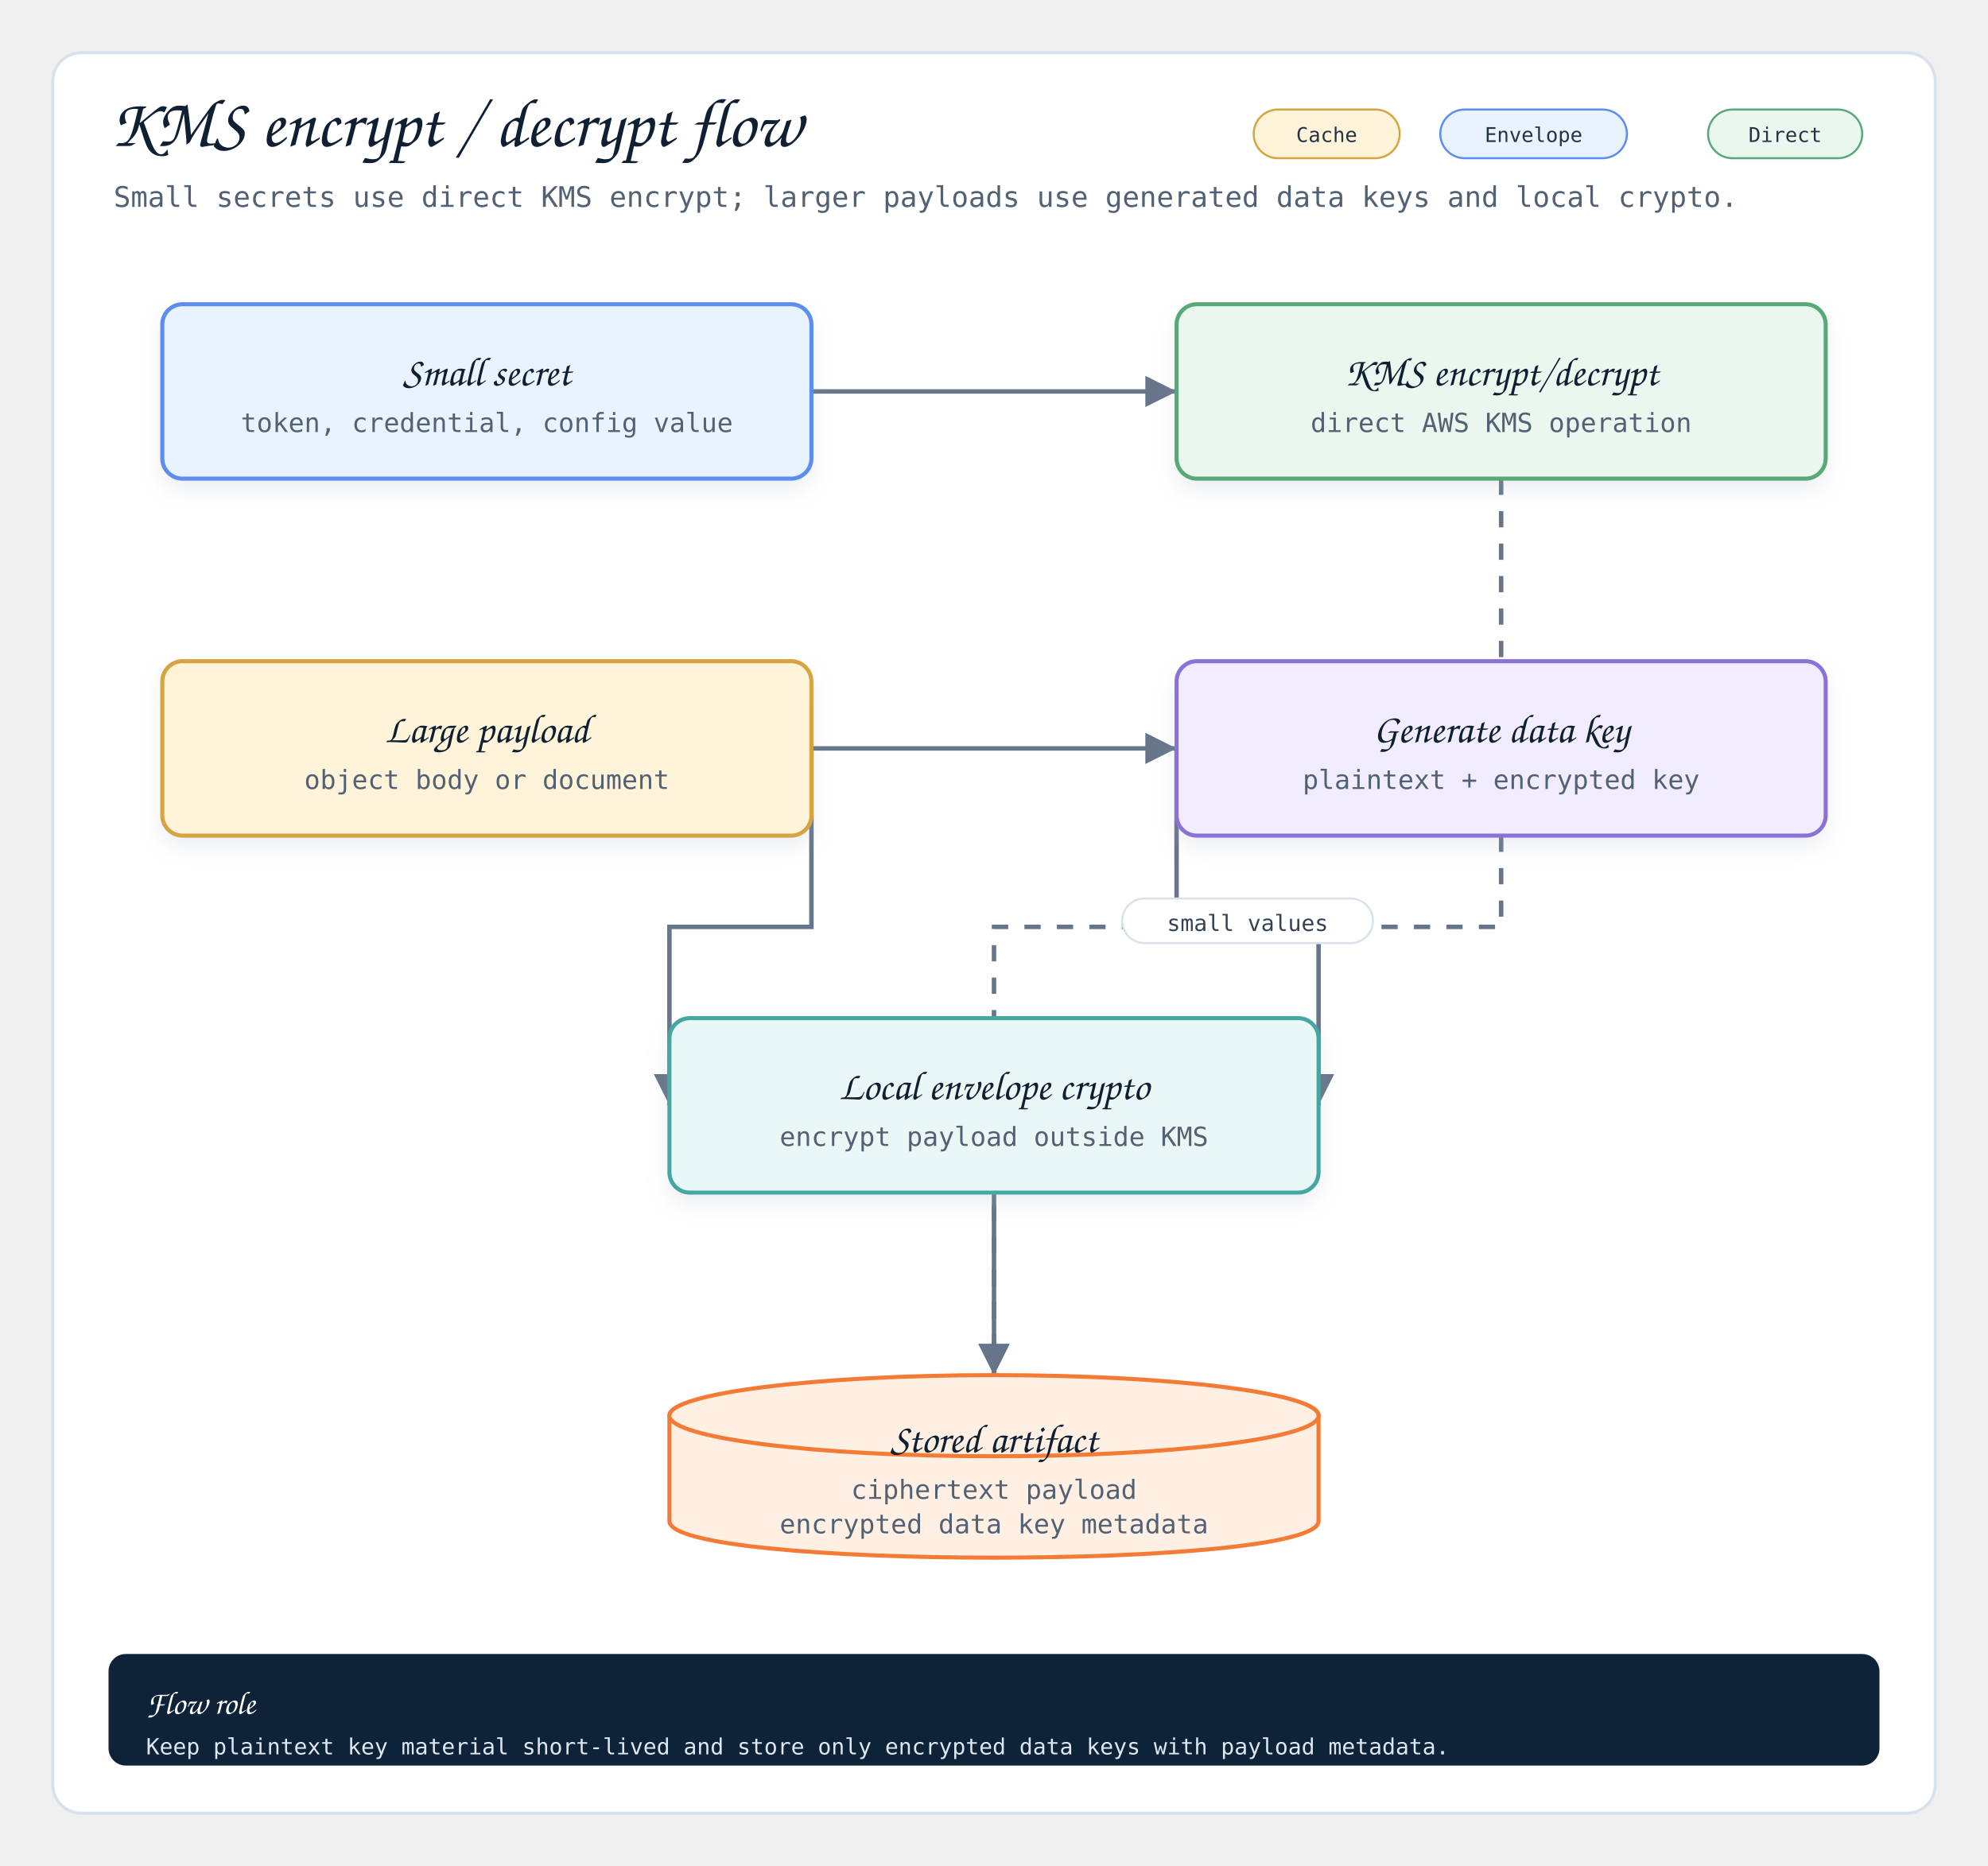
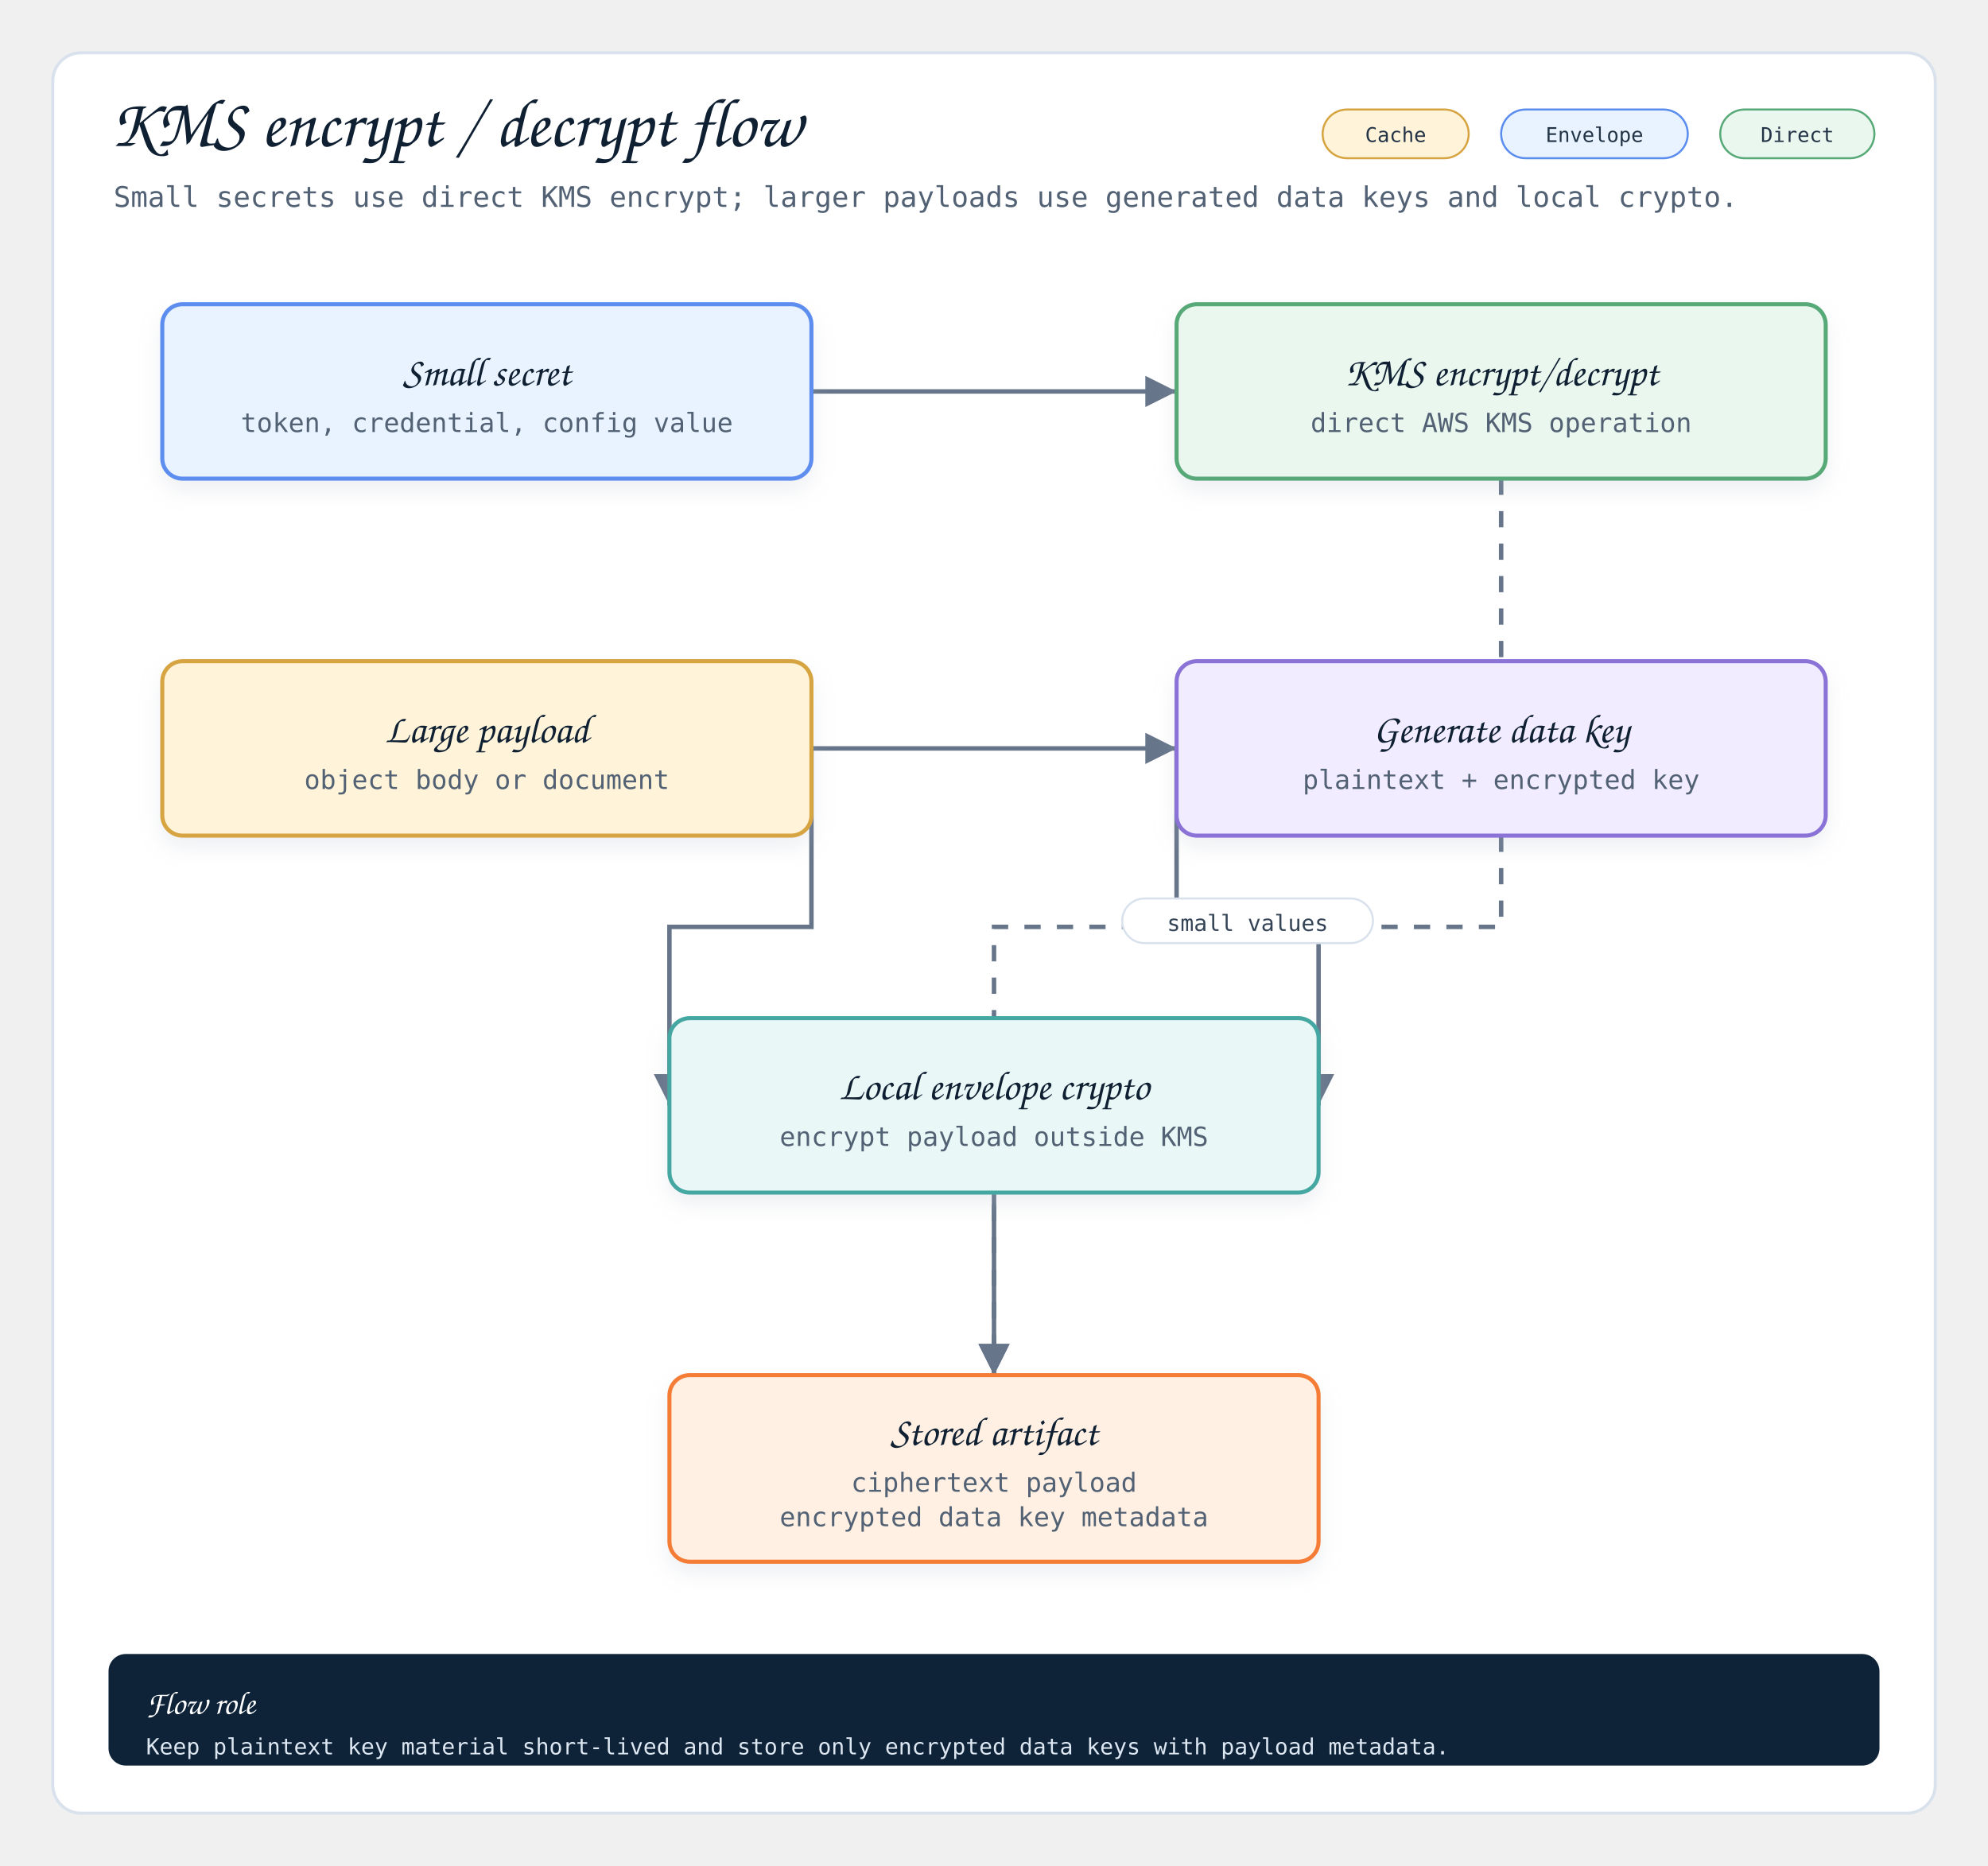
<svg xmlns="http://www.w3.org/2000/svg" width="980" height="920" viewBox="0 0 980 920" role="img" aria-label="KMS encrypt / decrypt flow">
  <defs>
    <marker id="arrow" markerWidth="9" markerHeight="9" refX="8" refY="4.5" orient="auto" markerUnits="strokeWidth">
      <path d="M1,1 L8,4.5 L1,8 Z" fill="#66758A" />
    </marker>
    <filter id="shadow" x="-10%" y="-10%" width="120%" height="130%">
      <feDropShadow dx="0" dy="5" stdDeviation="5" flood-color="#AAB7C6" flood-opacity="0.20" />
    </filter>
  </defs>
  <style>
  svg{background:#F5F7FA}
  .frame{fill:#FFFFFF;stroke:#D9E2EC;stroke-width:1.5}
  .title{font-family:"Architects Daughter","Comic Sans MS",cursive;font-size:34px;fill:#102033}
  .subtitle,.detail,.footer-detail{font-family:"Comic Mono","SFMono-Regular",Menlo,monospace;fill:#526274}
  .subtitle{font-size:14px}
  .card-title{font-family:"Architects Daughter","Comic Sans MS",cursive;font-size:20px;fill:#102033}
  .detail{font-size:13px}
  .chip{font-family:"Comic Mono","SFMono-Regular",Menlo,monospace;font-size:10px;fill:#243447}
  .card{stroke-width:2;filter:url(#shadow)}
  .edge{fill:none;stroke-width:2.2;marker-end:url(#arrow)}
  .edge-label{font-family:"Comic Mono","SFMono-Regular",Menlo,monospace;font-size:11px;fill:#344456}
  .label-bg{fill:#FFFFFF;stroke:#D9E2EC}
  .footer{fill:#0E2238;stroke:#0E2238}
  .footer-title{font-family:"Architects Daughter","Comic Sans MS",cursive;font-size:16px;fill:#FFFFFF}
  .footer-detail{font-size:11px;fill:#DDE7F2}
</style>
  <rect x="26" y="26" width="928" height="868" rx="14" class="frame" />
  <text class="title" x="54" y="72">KMS encrypt / decrypt flow</text>
  <text class="subtitle" x="56" y="102">Small secrets use direct KMS encrypt; larger payloads use generated data keys and local crypto.</text>
  <g>
-     <rect x="842" y="54" width="76" height="24" rx="12" fill="#EAF7EF" stroke="#58A978" />
-     <text class="chip" x="880" y="70" text-anchor="middle">Direct</text>
+     <rect x="848" y="54" width="76" height="24" rx="12" fill="#EAF7EF" stroke="#58A978" />
+     <text class="chip" x="886" y="70" text-anchor="middle">Direct</text>
  </g>
  <g>
-     <rect x="710" y="54" width="92" height="24" rx="12" fill="#E8F3FF" stroke="#5B8DEF" />
-     <text class="chip" x="756" y="70" text-anchor="middle">Envelope</text>
+     <rect x="740" y="54" width="92" height="24" rx="12" fill="#E8F3FF" stroke="#5B8DEF" />
+     <text class="chip" x="786" y="70" text-anchor="middle">Envelope</text>
  </g>
  <g>
-     <rect x="618" y="54" width="72" height="24" rx="12" fill="#FFF3D9" stroke="#D6A441" />
-     <text class="chip" x="654" y="70" text-anchor="middle">Cache</text>
+     <rect x="652" y="54" width="72" height="24" rx="12" fill="#FFF3D9" stroke="#D6A441" />
+     <text class="chip" x="688" y="70" text-anchor="middle">Cache</text>
  </g>
  <g>
    <g>
      <path class="edge" d="M400 193 L490 193 L490 193 L580 193" stroke="#66758A" />
    </g>
    <g>
      <path class="edge" d="M400 369 L490 369 L490 369 L580 369" stroke="#66758A" />
    </g>
    <g>
      <path class="edge" d="M580 369 L580 457 L650 457 L650 545" stroke="#66758A" />
    </g>
    <g>
      <path class="edge" d="M400 369 L400 457 L330 457 L330 545" stroke="#66758A" />
    </g>
    <g>
      <path class="edge" d="M490 588 L490 633 L490 633 L490 678" stroke="#66758A" />
    </g>
    <g>
      <path class="edge" d="M740 236 L740 457 L490 457 L490 678" stroke="#66758A" stroke-dasharray="8 8" />
      <rect class="label-bg" x="553.2" y="443" width="123.6" height="22" rx="11" />
      <text class="edge-label" x="615" y="459" text-anchor="middle">small values</text>
    </g>
  </g>
  <g id="secret">
    <rect class="card" x="80" y="150" width="320" height="86" rx="10" fill="#E8F3FF" stroke="#5B8DEF" />
    <text class="card-title" x="240" y="190" text-anchor="middle">Small secret</text>
    <text class="detail" x="240" y="213" text-anchor="middle">token, credential, config value</text>
  </g>
  <g id="direct">
    <rect class="card" x="580" y="150" width="320" height="86" rx="10" fill="#EAF7EF" stroke="#58A978" />
    <text class="card-title" x="740" y="190" text-anchor="middle">KMS encrypt/decrypt</text>
    <text class="detail" x="740" y="213" text-anchor="middle">direct AWS KMS operation</text>
  </g>
  <g id="payload">
    <rect class="card" x="80" y="326" width="320" height="86" rx="10" fill="#FFF3D9" stroke="#D6A441" />
    <text class="card-title" x="240" y="366" text-anchor="middle">Large payload</text>
    <text class="detail" x="240" y="389" text-anchor="middle">object body or document</text>
  </g>
  <g id="dataKey">
    <rect class="card" x="580" y="326" width="320" height="86" rx="10" fill="#F1ECFF" stroke="#8A72D6" />
    <text class="card-title" x="740" y="366" text-anchor="middle">Generate data key</text>
    <text class="detail" x="740" y="389" text-anchor="middle">plaintext + encrypted key</text>
  </g>
  <g id="local">
    <rect class="card" x="330" y="502" width="320" height="86" rx="10" fill="#E9F7F6" stroke="#45A7A1" />
    <text class="card-title" x="490" y="542" text-anchor="middle">Local envelope crypto</text>
    <text class="detail" x="490" y="565" text-anchor="middle">encrypt payload outside KMS</text>
  </g>
  <g id="store">
-     <path d="M330 698 C330 674,650 674,650 698 L650 750 C650 774,330 774,330 750 Z" fill="#FFF0E3" stroke="#F47B36" stroke-width="2" />
-     <ellipse cx="490" cy="698" rx="160" ry="20" fill="#FFF0E3" stroke="#F47B36" stroke-width="2" />
-     <text class="card-title" x="490" y="716" text-anchor="middle">Stored artifact</text>
-     <text class="detail" x="490" y="739" text-anchor="middle">ciphertext payload</text>
-     <text class="detail" x="490" y="756" text-anchor="middle">encrypted data key metadata</text>
+     <rect class="card" x="330" y="678" width="320" height="92" rx="10" fill="#FFF0E3" stroke="#F47B36" />
+     <text class="card-title" x="490" y="712.5" text-anchor="middle">Stored artifact</text>
+     <text class="detail" x="490" y="735.5" text-anchor="middle">ciphertext payload</text>
+     <text class="detail" x="490" y="752.5" text-anchor="middle">encrypted data key metadata</text>
  </g>
  <rect class="footer" x="54" y="816" width="872" height="54" rx="8" />
  <text class="footer-title" x="72" y="845">Flow role</text>
  <text class="footer-detail" x="72" y="865">Keep plaintext key material short-lived and store only encrypted data keys with payload metadata.</text>
</svg>
